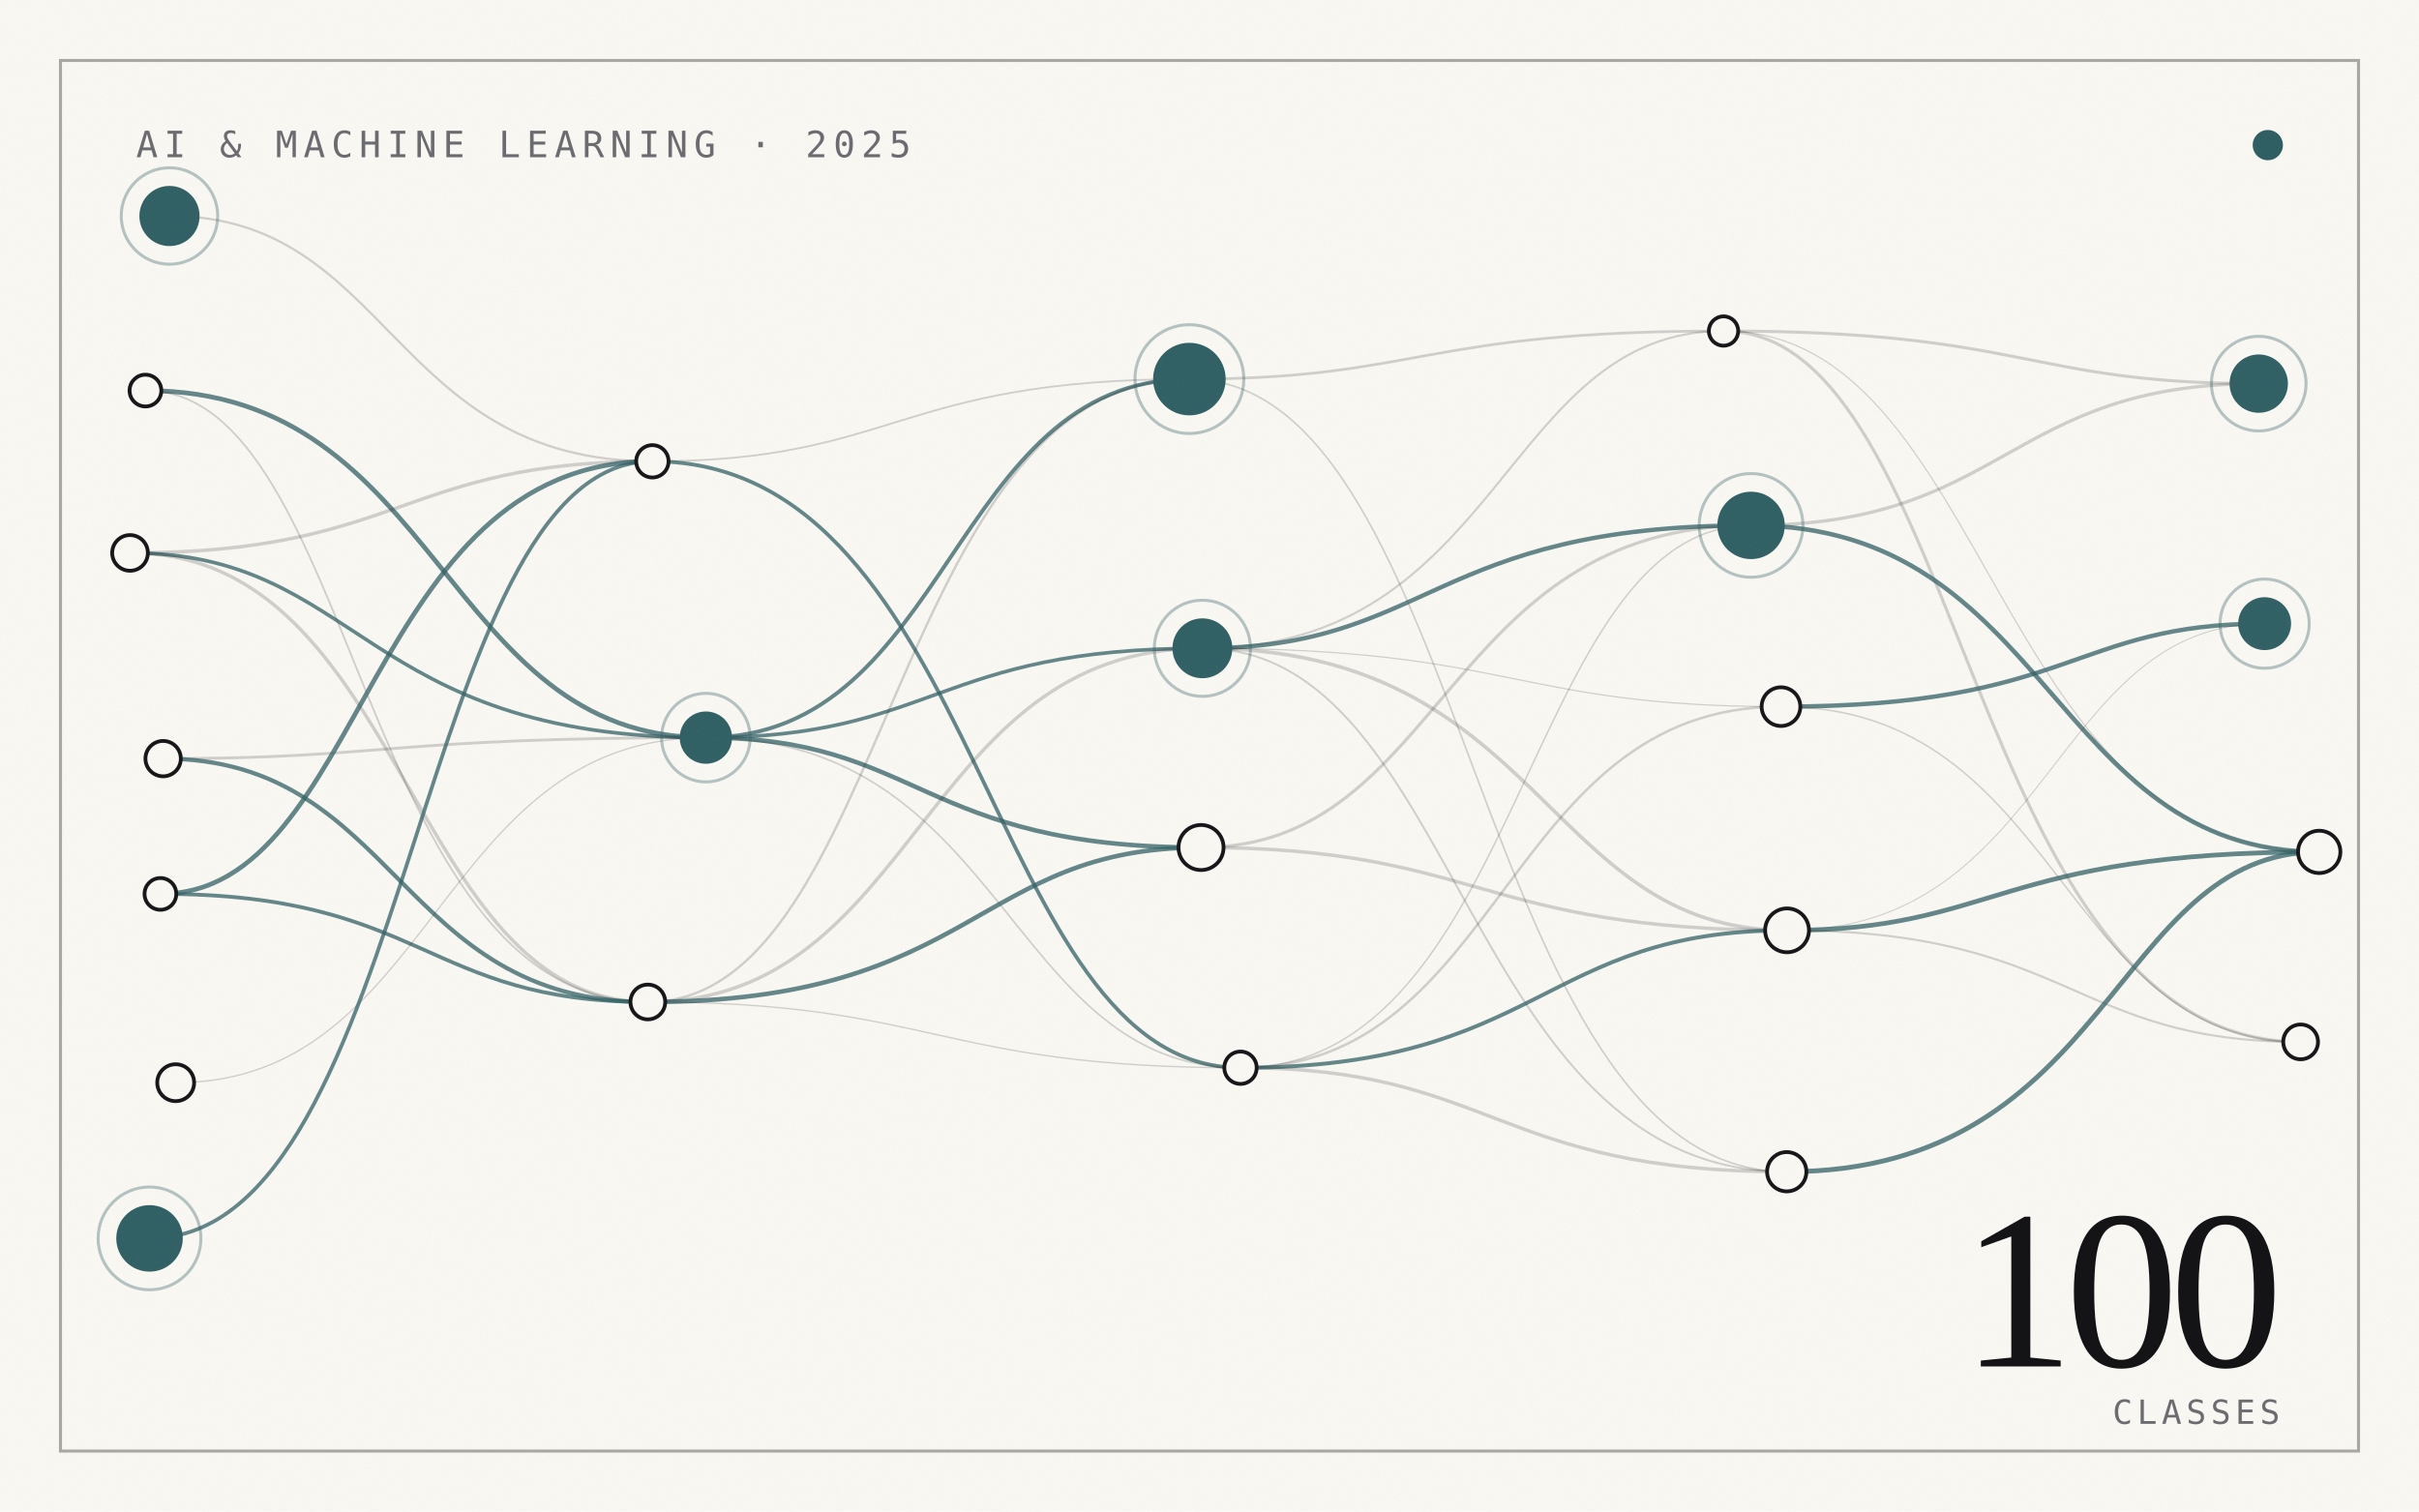
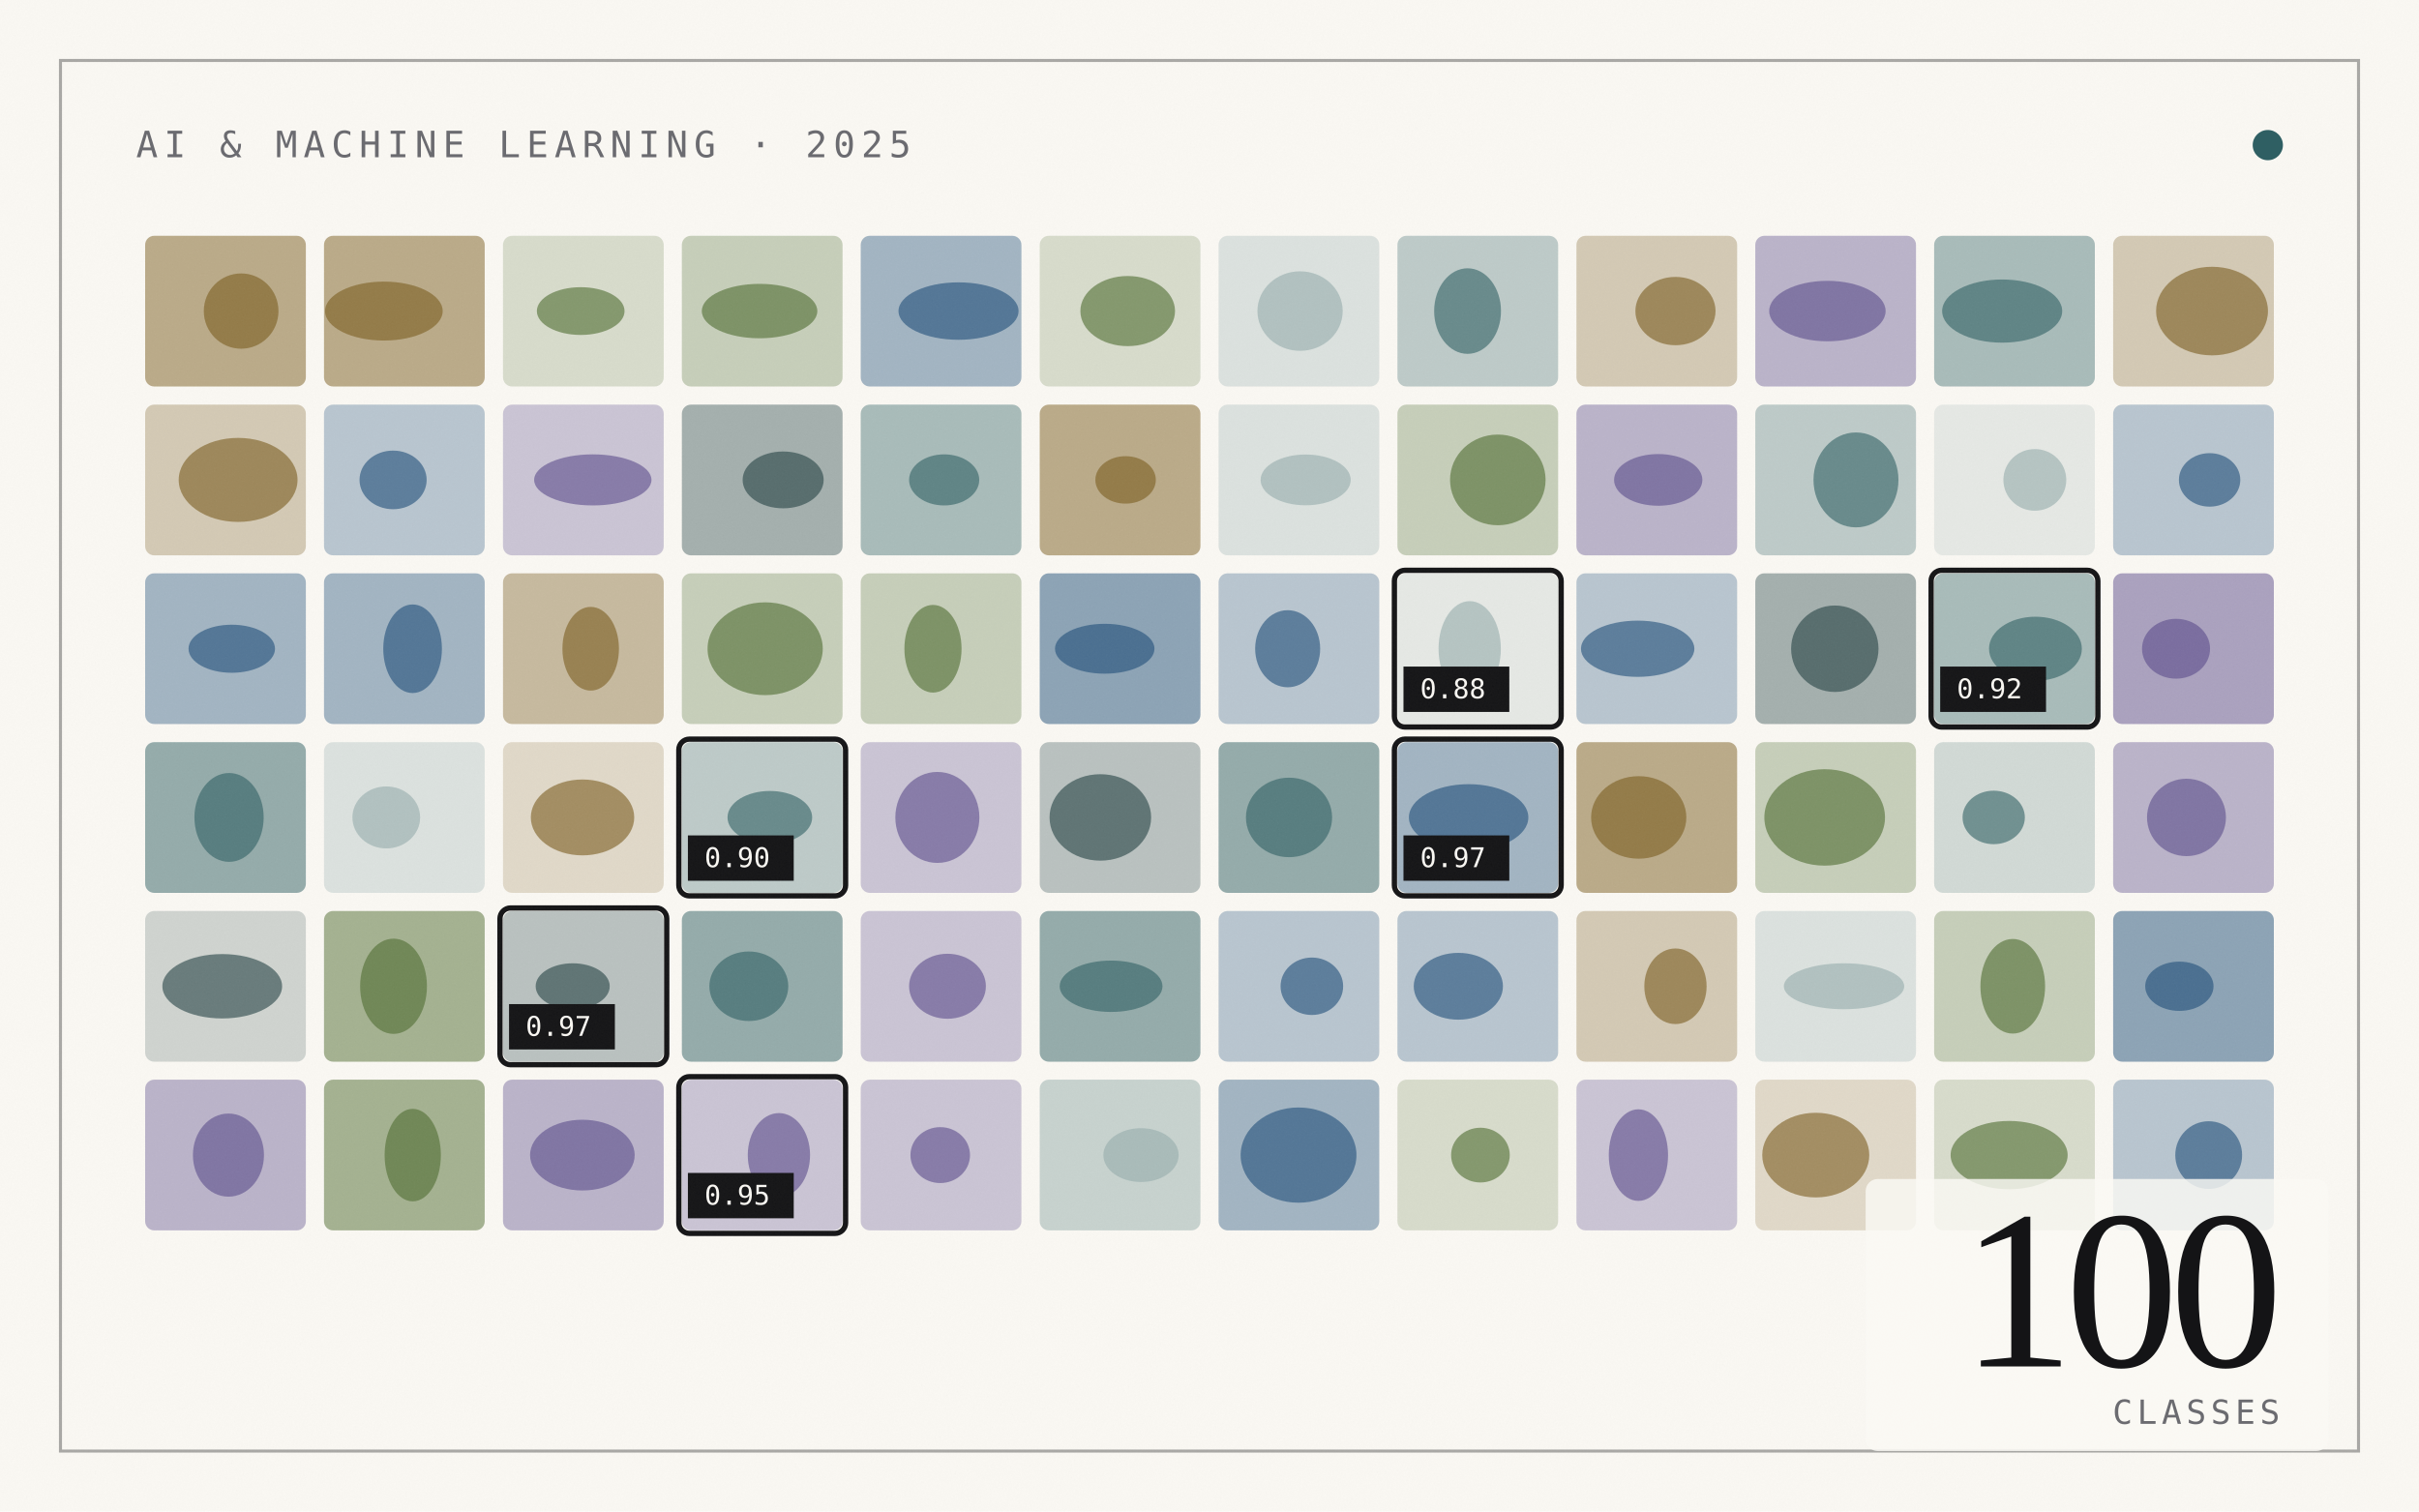
<svg xmlns="http://www.w3.org/2000/svg" width="1600" height="1000" viewBox="0 0 1600 1000" role="img" aria-label="CIFAR-100 with WideResNet-28×10 thumbnail">
  <defs>
    <filter id="grain" x="0" y="0" width="100%" height="100%">
      <feTurbulence type="fractalNoise" baseFrequency="0.9" numOctaves="2" stitchTiles="stitch" />
      <feColorMatrix type="saturate" values="0" />
      <feComponentTransfer>
        <feFuncA type="table" tableValues="0 0.06" />
      </feComponentTransfer>
    </filter>
    <clipPath id="safe">
      <rect x="50" y="110" width="1500" height="790" />
    </clipPath>
  </defs>
  <rect width="1600" height="1000" fill="#FAF8F3" />
  <g clip-path="url(#safe)">
-     <path d="M112.1 142.9 C 258.6 142.9, 258.6 305.2, 431.5 305.2" stroke="#141416" stroke-opacity="0.18" stroke-width="1.5" fill="none" />
-     <path d="M96.2 258.4 C 292.5 258.4, 292.5 488, 466.9 488" stroke="#2F5F63" stroke-opacity="0.75" stroke-width="3.1" fill="none" />
-     <path d="M96.2 258.4 C 237.1 258.4, 237.1 662.9, 428.5 662.9" stroke="#141416" stroke-opacity="0.18" stroke-width="1.2" fill="none" />
-     <path d="M86 365.8 C 265.7 365.8, 265.7 305.2, 431.5 305.2" stroke="#141416" stroke-opacity="0.18" stroke-width="2.3" fill="none" />
-     <path d="M86 365.8 C 238.5 365.8, 238.5 488, 466.9 488" stroke="#2F5F63" stroke-opacity="0.75" stroke-width="2.4" fill="none" />
-     <path d="M86 365.8 C 269.5 365.8, 269.5 662.9, 428.5 662.9" stroke="#141416" stroke-opacity="0.18" stroke-width="2.3" fill="none" />
-     <path d="M107.9 501.9 C 255.3 501.9, 255.3 488, 466.9 488" stroke="#141416" stroke-opacity="0.18" stroke-width="1.9" fill="none" />
-     <path d="M107.9 501.9 C 263 501.9, 263 662.9, 428.5 662.9" stroke="#2F5F63" stroke-opacity="0.75" stroke-width="2.8" fill="none" />
-     <path d="M106.1 591.4 C 241.7 591.4, 241.7 305.2, 431.5 305.2" stroke="#2F5F63" stroke-opacity="0.75" stroke-width="3.1" fill="none" />
-     <path d="M106.1 591.4 C 281.1 591.4, 281.1 662.9, 428.5 662.9" stroke="#2F5F63" stroke-opacity="0.75" stroke-width="2.5" fill="none" />
-     <path d="M116.2 716.3 C 288.5 716.3, 288.5 488, 466.9 488" stroke="#141416" stroke-opacity="0.18" stroke-width="0.9" fill="none" />
-     <path d="M98.9 819.3 C 274.6 819.3, 274.6 305.2, 431.5 305.2" stroke="#2F5F63" stroke-opacity="0.75" stroke-width="2.5" fill="none" />
-     <path d="M431.5 305.2 C 592.6 305.2, 592.6 250.8, 786.7 250.8" stroke="#141416" stroke-opacity="0.18" stroke-width="1.2" fill="none" />
-     <path d="M431.5 305.2 C 651.3 305.2, 651.3 706.4, 820.5 706.4" stroke="#2F5F63" stroke-opacity="0.75" stroke-width="2.5" fill="none" />
-     <path d="M466.9 488 C 628.7 488, 628.7 250.8, 786.7 250.8" stroke="#2F5F63" stroke-opacity="0.75" stroke-width="2.6" fill="none" />
-     <path d="M466.9 488 C 618.6 488, 618.6 428.9, 795.3 428.9" stroke="#2F5F63" stroke-opacity="0.75" stroke-width="2.4" fill="none" />
-     <path d="M466.9 488 C 608.4 488, 608.4 560.7, 794.4 560.7" stroke="#2F5F63" stroke-opacity="0.75" stroke-width="3" fill="none" />
-     <path d="M466.9 488 C 666.1 488, 666.1 706.4, 820.5 706.4" stroke="#141416" stroke-opacity="0.18" stroke-width="1.1" fill="none" />
-     <path d="M428.5 662.9 C 588.9 662.9, 588.9 250.8, 786.7 250.8" stroke="#141416" stroke-opacity="0.18" stroke-width="1.6" fill="none" />
-     <path d="M428.5 662.9 C 608 662.9, 608 428.9, 795.3 428.9" stroke="#141416" stroke-opacity="0.18" stroke-width="2.3" fill="none" />
-     <path d="M428.5 662.9 C 645.4 662.9, 645.4 560.7, 794.4 560.7" stroke="#2F5F63" stroke-opacity="0.75" stroke-width="3" fill="none" />
-     <path d="M428.5 662.9 C 618.7 662.9, 618.7 706.4, 820.5 706.4" stroke="#141416" stroke-opacity="0.18" stroke-width="0.9" fill="none" />
-     <path d="M786.7 250.8 C 938.9 250.8, 938.9 219, 1140 219" stroke="#141416" stroke-opacity="0.18" stroke-width="1.8" fill="none" />
-     <path d="M786.7 250.8 C 973.7 250.8, 973.7 775.2, 1181.8 775.2" stroke="#141416" stroke-opacity="0.18" stroke-width="1.1" fill="none" />
-     <path d="M795.3 428.9 C 993.9 428.9, 993.9 219, 1140 219" stroke="#141416" stroke-opacity="0.18" stroke-width="1.4" fill="none" />
-     <path d="M795.3 428.9 C 946.1 428.9, 946.1 347.6, 1158.2 347.6" stroke="#2F5F63" stroke-opacity="0.75" stroke-width="2.9" fill="none" />
-     <path d="M795.3 428.9 C 1000.7 428.9, 1000.7 467.5, 1178 467.5" stroke="#141416" stroke-opacity="0.18" stroke-width="0.8" fill="none" />
-     <path d="M795.3 428.9 C 1021.4 428.9, 1021.4 615.5, 1182 615.5" stroke="#141416" stroke-opacity="0.18" stroke-width="2.4" fill="none" />
-     <path d="M795.3 428.9 C 966.9 428.9, 966.9 775.2, 1181.8 775.2" stroke="#141416" stroke-opacity="0.18" stroke-width="1.3" fill="none" />
-     <path d="M794.4 560.7 C 955.1 560.7, 955.1 347.6, 1158.2 347.6" stroke="#141416" stroke-opacity="0.18" stroke-width="2.1" fill="none" />
-     <path d="M794.4 560.7 C 978.2 560.7, 978.2 615.5, 1182 615.5" stroke="#141416" stroke-opacity="0.18" stroke-width="2.3" fill="none" />
-     <path d="M820.5 706.4 C 1008.4 706.4, 1008.4 347.6, 1158.2 347.6" stroke="#141416" stroke-opacity="0.18" stroke-width="1" fill="none" />
-     <path d="M820.5 706.4 C 994.9 706.4, 994.9 467.5, 1178 467.5" stroke="#141416" stroke-opacity="0.18" stroke-width="1.7" fill="none" />
-     <path d="M820.5 706.4 C 1019.6 706.4, 1019.6 615.5, 1182 615.5" stroke="#2F5F63" stroke-opacity="0.75" stroke-width="2.6" fill="none" />
-     <path d="M820.5 706.4 C 988 706.4, 988 775.2, 1181.8 775.2" stroke="#141416" stroke-opacity="0.18" stroke-width="2.3" fill="none" />
-     <path d="M1140 219 C 1340.3 219, 1340.3 253.8, 1494 253.8" stroke="#141416" stroke-opacity="0.18" stroke-width="2" fill="none" />
-     <path d="M1140 219 C 1316.8 219, 1316.8 563.6, 1534 563.6" stroke="#141416" stroke-opacity="0.18" stroke-width="0.8" fill="none" />
-     <path d="M1140 219 C 1300.3 219, 1300.3 689.3, 1521.7 689.3" stroke="#141416" stroke-opacity="0.18" stroke-width="2.1" fill="none" />
-     <path d="M1158.2 347.6 C 1327.1 347.6, 1327.1 253.8, 1494 253.8" stroke="#141416" stroke-opacity="0.18" stroke-width="2.2" fill="none" />
-     <path d="M1158.2 347.6 C 1356.7 347.6, 1356.7 563.6, 1534 563.6" stroke="#2F5F63" stroke-opacity="0.75" stroke-width="3" fill="none" />
-     <path d="M1178 467.5 C 1370.8 467.5, 1370.8 412.6, 1497.9 412.6" stroke="#2F5F63" stroke-opacity="0.75" stroke-width="2.9" fill="none" />
-     <path d="M1178 467.5 C 1363.3 467.5, 1363.3 689.3, 1521.7 689.3" stroke="#141416" stroke-opacity="0.18" stroke-width="1" fill="none" />
-     <path d="M1182 615.5 C 1356.8 615.5, 1356.8 412.6, 1497.9 412.6" stroke="#141416" stroke-opacity="0.18" stroke-width="0.7" fill="none" />
-     <path d="M1182 615.5 C 1320.6 615.5, 1320.6 563.6, 1534 563.6" stroke="#2F5F63" stroke-opacity="0.75" stroke-width="3.1" fill="none" />
-     <path d="M1182 615.5 C 1370 615.5, 1370 689.3, 1521.7 689.3" stroke="#141416" stroke-opacity="0.18" stroke-width="1.4" fill="none" />
-     <path d="M1181.8 775.2 C 1397.5 775.2, 1397.5 563.6, 1534 563.6" stroke="#2F5F63" stroke-opacity="0.75" stroke-width="3.2" fill="none" />
-     <circle cx="112.1" cy="142.9" r="19.9" fill="#2F5F63" stroke="#2F5F63" stroke-width="0" />
-     <circle cx="112.1" cy="142.9" r="31.9" fill="none" stroke="#2F5F63" stroke-opacity="0.35" stroke-width="2" />
-     <circle cx="96.2" cy="258.4" r="10.5" fill="#FAF8F3" stroke="#141416" stroke-width="2.5" />
-     <circle cx="86" cy="365.8" r="11.8" fill="#FAF8F3" stroke="#141416" stroke-width="2.5" />
-     <circle cx="107.9" cy="501.9" r="11.7" fill="#FAF8F3" stroke="#141416" stroke-width="2.5" />
-     <circle cx="106.1" cy="591.4" r="10.5" fill="#FAF8F3" stroke="#141416" stroke-width="2.5" />
-     <circle cx="116.2" cy="716.3" r="12.2" fill="#FAF8F3" stroke="#141416" stroke-width="2.5" />
-     <circle cx="98.9" cy="819.3" r="22" fill="#2F5F63" stroke="#2F5F63" stroke-width="0" />
-     <circle cx="98.9" cy="819.3" r="34" fill="none" stroke="#2F5F63" stroke-opacity="0.35" stroke-width="2" />
-     <circle cx="431.5" cy="305.2" r="10.7" fill="#FAF8F3" stroke="#141416" stroke-width="2.5" />
-     <circle cx="466.9" cy="488" r="17.3" fill="#2F5F63" stroke="#2F5F63" stroke-width="0" />
-     <circle cx="466.9" cy="488" r="29.3" fill="none" stroke="#2F5F63" stroke-opacity="0.35" stroke-width="2" />
-     <circle cx="428.5" cy="662.9" r="11.5" fill="#FAF8F3" stroke="#141416" stroke-width="2.5" />
-     <circle cx="786.7" cy="250.8" r="24" fill="#2F5F63" stroke="#2F5F63" stroke-width="0" />
-     <circle cx="786.7" cy="250.8" r="36" fill="none" stroke="#2F5F63" stroke-opacity="0.35" stroke-width="2" />
-     <circle cx="795.3" cy="428.9" r="19.8" fill="#2F5F63" stroke="#2F5F63" stroke-width="0" />
-     <circle cx="795.3" cy="428.9" r="31.8" fill="none" stroke="#2F5F63" stroke-opacity="0.35" stroke-width="2" />
-     <circle cx="794.4" cy="560.7" r="14.9" fill="#FAF8F3" stroke="#141416" stroke-width="2.5" />
-     <circle cx="820.5" cy="706.4" r="10.7" fill="#FAF8F3" stroke="#141416" stroke-width="2.5" />
-     <circle cx="1140" cy="219" r="9.7" fill="#FAF8F3" stroke="#141416" stroke-width="2.5" />
-     <circle cx="1158.2" cy="347.6" r="22.3" fill="#2F5F63" stroke="#2F5F63" stroke-width="0" />
-     <circle cx="1158.2" cy="347.6" r="34.3" fill="none" stroke="#2F5F63" stroke-opacity="0.35" stroke-width="2" />
-     <circle cx="1178" cy="467.5" r="12.8" fill="#FAF8F3" stroke="#141416" stroke-width="2.5" />
-     <circle cx="1182" cy="615.5" r="14.5" fill="#FAF8F3" stroke="#141416" stroke-width="2.5" />
-     <circle cx="1181.8" cy="775.2" r="13" fill="#FAF8F3" stroke="#141416" stroke-width="2.5" />
-     <circle cx="1494" cy="253.8" r="19.3" fill="#2F5F63" stroke="#2F5F63" stroke-width="0" />
-     <circle cx="1494" cy="253.8" r="31.3" fill="none" stroke="#2F5F63" stroke-opacity="0.35" stroke-width="2" />
-     <circle cx="1497.9" cy="412.6" r="17.5" fill="#2F5F63" stroke="#2F5F63" stroke-width="0" />
-     <circle cx="1497.9" cy="412.6" r="29.5" fill="none" stroke="#2F5F63" stroke-opacity="0.35" stroke-width="2" />
-     <circle cx="1534" cy="563.6" r="14" fill="#FAF8F3" stroke="#141416" stroke-width="2.5" />
-     <circle cx="1521.7" cy="689.3" r="11.5" fill="#FAF8F3" stroke="#141416" stroke-width="2.5" />
+     <rect x="96" y="156" width="106.3" height="99.7" rx="6" fill="#7A5C1E" fill-opacity="0.5" />
+     <ellipse cx="159.5" cy="205.8" rx="24.7" ry="24.9" fill="#7A5C1E" fill-opacity="0.6" />
+     <rect x="96" y="267.7" width="106.3" height="99.7" rx="6" fill="#7A5C1E" fill-opacity="0.3" />
+     <ellipse cx="157.5" cy="317.5" rx="39.3" ry="27.8" fill="#7A5C1E" fill-opacity="0.6" />
+     <rect x="96" y="379.3" width="106.3" height="99.7" rx="6" fill="#1F4E79" fill-opacity="0.4" />
+     <ellipse cx="153.3" cy="429.2" rx="28.6" ry="15.9" fill="#1F4E79" fill-opacity="0.6" />
+     <rect x="96" y="491" width="106.3" height="99.7" rx="6" fill="#2F5F63" fill-opacity="0.5" />
+     <ellipse cx="151.5" cy="540.8" rx="22.9" ry="29.4" fill="#2F5F63" fill-opacity="0.6" />
+     <rect x="96" y="602.7" width="106.3" height="99.7" rx="6" fill="#244144" fill-opacity="0.2" />
+     <ellipse cx="147" cy="652.5" rx="39.6" ry="21.3" fill="#244144" fill-opacity="0.6" />
+     <rect x="96" y="714.3" width="106.3" height="99.7" rx="6" fill="#5B4B8A" fill-opacity="0.4" />
+     <ellipse cx="151.1" cy="764.2" rx="23.5" ry="27.5" fill="#5B4B8A" fill-opacity="0.6" />
+     <rect x="214.3" y="156" width="106.3" height="99.7" rx="6" fill="#7A5C1E" fill-opacity="0.5" />
+     <ellipse cx="253.9" cy="205.8" rx="38.9" ry="19.5" fill="#7A5C1E" fill-opacity="0.6" />
+     <rect x="214.3" y="267.7" width="106.3" height="99.7" rx="6" fill="#1F4E79" fill-opacity="0.3" />
+     <ellipse cx="260" cy="317.5" rx="22.2" ry="19.4" fill="#1F4E79" fill-opacity="0.6" />
+     <rect x="214.3" y="379.3" width="106.3" height="99.7" rx="6" fill="#1F4E79" fill-opacity="0.4" />
+     <ellipse cx="272.9" cy="429.2" rx="19.4" ry="29.3" fill="#1F4E79" fill-opacity="0.6" />
+     <rect x="214.3" y="491" width="106.3" height="99.7" rx="6" fill="#95acab" fill-opacity="0.3" />
+     <ellipse cx="255.5" cy="540.8" rx="22.4" ry="20.5" fill="#95acab" fill-opacity="0.6" />
+     <rect x="214.3" y="602.7" width="106.3" height="99.7" rx="6" fill="#4E6B2F" fill-opacity="0.5" />
+     <ellipse cx="260.3" cy="652.5" rx="22.1" ry="31.5" fill="#4E6B2F" fill-opacity="0.6" />
+     <rect x="214.3" y="714.3" width="106.3" height="99.7" rx="6" fill="#4E6B2F" fill-opacity="0.5" />
+     <ellipse cx="273" cy="764.2" rx="18.6" ry="30.6" fill="#4E6B2F" fill-opacity="0.6" />
+     <rect x="332.7" y="156" width="106.3" height="99.7" rx="6" fill="#4E6B2F" fill-opacity="0.2" />
+     <ellipse cx="384.1" cy="205.8" rx="29" ry="15.8" fill="#4E6B2F" fill-opacity="0.6" />
+     <rect x="332.7" y="267.7" width="106.3" height="99.7" rx="6" fill="#5B4B8A" fill-opacity="0.3" />
+     <ellipse cx="392.1" cy="317.5" rx="38.8" ry="16.9" fill="#5B4B8A" fill-opacity="0.6" />
+     <rect x="332.7" y="379.3" width="106.3" height="99.7" rx="6" fill="#7A5C1E" fill-opacity="0.4" />
+     <ellipse cx="390.7" cy="429.2" rx="18.7" ry="27.7" fill="#7A5C1E" fill-opacity="0.6" />
+     <rect x="332.7" y="491" width="106.3" height="99.7" rx="6" fill="#7A5C1E" fill-opacity="0.2" />
+     <ellipse cx="385.3" cy="540.8" rx="34.2" ry="25.1" fill="#7A5C1E" fill-opacity="0.6" />
+     <rect x="332.7" y="602.7" width="106.3" height="99.7" rx="6" fill="#244144" fill-opacity="0.3" />
+     <ellipse cx="378.8" cy="652.5" rx="24.5" ry="15.2" fill="#244144" fill-opacity="0.6" />
+     <rect x="330.7" y="600.7" width="110.3" height="103.7" rx="7" fill="none" stroke="#141416" stroke-width="3.5" />
+     <rect x="336.7" y="664.3" width="70" height="30" fill="#141416" />
+     <text x="347.7" y="685.3" font-family="ui-monospace, 'JetBrains Mono', Menlo, monospace" font-size="18" fill="#FAF8F3">0.97</text>
+     <rect x="332.7" y="714.3" width="106.3" height="99.7" rx="6" fill="#5B4B8A" fill-opacity="0.4" />
+     <ellipse cx="385.2" cy="764.2" rx="34.6" ry="23.4" fill="#5B4B8A" fill-opacity="0.6" />
+     <rect x="451" y="156" width="106.3" height="99.7" rx="6" fill="#4E6B2F" fill-opacity="0.3" />
+     <ellipse cx="502.4" cy="205.8" rx="38.2" ry="18" fill="#4E6B2F" fill-opacity="0.6" />
+     <rect x="451" y="267.7" width="106.3" height="99.7" rx="6" fill="#244144" fill-opacity="0.4" />
+     <ellipse cx="518" cy="317.5" rx="26.8" ry="18.8" fill="#244144" fill-opacity="0.6" />
+     <rect x="451" y="379.3" width="106.3" height="99.7" rx="6" fill="#4E6B2F" fill-opacity="0.3" />
+     <ellipse cx="506.1" cy="429.2" rx="38.1" ry="30.7" fill="#4E6B2F" fill-opacity="0.6" />
+     <rect x="451" y="491" width="106.3" height="99.7" rx="6" fill="#2F5F63" fill-opacity="0.3" />
+     <ellipse cx="509.2" cy="540.8" rx="28" ry="17.5" fill="#2F5F63" fill-opacity="0.6" />
+     <rect x="449" y="489" width="110.3" height="103.7" rx="7" fill="none" stroke="#141416" stroke-width="3.5" />
+     <rect x="455" y="552.7" width="70" height="30" fill="#141416" />
+     <text x="466" y="573.7" font-family="ui-monospace, 'JetBrains Mono', Menlo, monospace" font-size="18" fill="#FAF8F3">0.90</text>
+     <rect x="451" y="602.7" width="106.3" height="99.7" rx="6" fill="#2F5F63" fill-opacity="0.5" />
+     <ellipse cx="495.3" cy="652.5" rx="26.1" ry="23" fill="#2F5F63" fill-opacity="0.6" />
+     <rect x="451" y="714.3" width="106.3" height="99.7" rx="6" fill="#5B4B8A" fill-opacity="0.3" />
+     <ellipse cx="515.2" cy="764.2" rx="20.6" ry="27.8" fill="#5B4B8A" fill-opacity="0.6" />
+     <rect x="449" y="712.3" width="110.3" height="103.7" rx="7" fill="none" stroke="#141416" stroke-width="3.5" />
+     <rect x="455" y="776" width="70" height="30" fill="#141416" />
+     <text x="466" y="797" font-family="ui-monospace, 'JetBrains Mono', Menlo, monospace" font-size="18" fill="#FAF8F3">0.95</text>
+     <rect x="569.3" y="156" width="106.3" height="99.7" rx="6" fill="#1F4E79" fill-opacity="0.4" />
+     <ellipse cx="634" cy="205.8" rx="39.7" ry="19" fill="#1F4E79" fill-opacity="0.6" />
+     <rect x="569.3" y="267.7" width="106.3" height="99.7" rx="6" fill="#2F5F63" fill-opacity="0.4" />
+     <ellipse cx="624.5" cy="317.5" rx="23.2" ry="16.9" fill="#2F5F63" fill-opacity="0.6" />
+     <rect x="569.3" y="379.3" width="106.3" height="99.7" rx="6" fill="#4E6B2F" fill-opacity="0.3" />
+     <ellipse cx="617.1" cy="429.2" rx="18.9" ry="29" fill="#4E6B2F" fill-opacity="0.6" />
+     <rect x="569.3" y="491" width="106.3" height="99.7" rx="6" fill="#5B4B8A" fill-opacity="0.3" />
+     <ellipse cx="620" cy="540.8" rx="27.8" ry="30.1" fill="#5B4B8A" fill-opacity="0.6" />
+     <rect x="569.3" y="602.7" width="106.3" height="99.7" rx="6" fill="#5B4B8A" fill-opacity="0.3" />
+     <ellipse cx="626.7" cy="652.5" rx="25.4" ry="21.5" fill="#5B4B8A" fill-opacity="0.6" />
+     <rect x="569.3" y="714.3" width="106.3" height="99.7" rx="6" fill="#5B4B8A" fill-opacity="0.3" />
+     <ellipse cx="621.9" cy="764.2" rx="19.7" ry="18.5" fill="#5B4B8A" fill-opacity="0.6" />
+     <rect x="687.7" y="156" width="106.3" height="99.7" rx="6" fill="#4E6B2F" fill-opacity="0.2" />
+     <ellipse cx="745.9" cy="205.8" rx="31.3" ry="23.2" fill="#4E6B2F" fill-opacity="0.6" />
+     <rect x="687.7" y="267.7" width="106.3" height="99.7" rx="6" fill="#7A5C1E" fill-opacity="0.5" />
+     <ellipse cx="744.5" cy="317.5" rx="20" ry="15.7" fill="#7A5C1E" fill-opacity="0.6" />
+     <rect x="687.7" y="379.3" width="106.3" height="99.7" rx="6" fill="#1F4E79" fill-opacity="0.5" />
+     <ellipse cx="730.7" cy="429.2" rx="32.9" ry="16.5" fill="#1F4E79" fill-opacity="0.6" />
+     <rect x="687.7" y="491" width="106.3" height="99.7" rx="6" fill="#244144" fill-opacity="0.3" />
+     <ellipse cx="727.8" cy="540.8" rx="33.6" ry="28.6" fill="#244144" fill-opacity="0.6" />
+     <rect x="687.7" y="602.7" width="106.3" height="99.7" rx="6" fill="#2F5F63" fill-opacity="0.5" />
+     <ellipse cx="734.9" cy="652.5" rx="34" ry="17" fill="#2F5F63" fill-opacity="0.6" />
+     <rect x="687.7" y="714.3" width="106.3" height="99.7" rx="6" fill="#95acab" fill-opacity="0.5" />
+     <ellipse cx="754.7" cy="764.2" rx="24.9" ry="17.8" fill="#95acab" fill-opacity="0.6" />
+     <rect x="806" y="156" width="106.3" height="99.7" rx="6" fill="#95acab" fill-opacity="0.3" />
+     <ellipse cx="859.9" cy="205.8" rx="28.2" ry="26.3" fill="#95acab" fill-opacity="0.6" />
+     <rect x="806" y="267.7" width="106.3" height="99.7" rx="6" fill="#95acab" fill-opacity="0.3" />
+     <ellipse cx="863.6" cy="317.5" rx="29.8" ry="16.8" fill="#95acab" fill-opacity="0.6" />
+     <rect x="806" y="379.3" width="106.3" height="99.7" rx="6" fill="#1F4E79" fill-opacity="0.3" />
+     <ellipse cx="851.7" cy="429.2" rx="21.5" ry="25.5" fill="#1F4E79" fill-opacity="0.6" />
+     <rect x="806" y="491" width="106.3" height="99.7" rx="6" fill="#2F5F63" fill-opacity="0.5" />
+     <ellipse cx="852.6" cy="540.8" rx="28.5" ry="26.3" fill="#2F5F63" fill-opacity="0.6" />
+     <rect x="806" y="602.7" width="106.3" height="99.7" rx="6" fill="#1F4E79" fill-opacity="0.3" />
+     <ellipse cx="867.7" cy="652.5" rx="20.7" ry="19" fill="#1F4E79" fill-opacity="0.6" />
+     <rect x="806" y="714.3" width="106.3" height="99.7" rx="6" fill="#1F4E79" fill-opacity="0.4" />
+     <ellipse cx="858.9" cy="764.2" rx="38.3" ry="31.5" fill="#1F4E79" fill-opacity="0.6" />
+     <rect x="924.3" y="156" width="106.3" height="99.7" rx="6" fill="#2F5F63" fill-opacity="0.3" />
+     <ellipse cx="970.7" cy="205.8" rx="22.1" ry="28.3" fill="#2F5F63" fill-opacity="0.6" />
+     <rect x="924.3" y="267.7" width="106.3" height="99.7" rx="6" fill="#4E6B2F" fill-opacity="0.3" />
+     <ellipse cx="990.7" cy="317.5" rx="31.6" ry="30" fill="#4E6B2F" fill-opacity="0.6" />
+     <rect x="924.3" y="379.3" width="106.3" height="99.7" rx="6" fill="#95acab" fill-opacity="0.2" />
+     <ellipse cx="972.1" cy="429.2" rx="20.6" ry="31.5" fill="#95acab" fill-opacity="0.6" />
+     <rect x="922.3" y="377.3" width="110.3" height="103.7" rx="7" fill="none" stroke="#141416" stroke-width="3.5" />
+     <rect x="928.3" y="441" width="70" height="30" fill="#141416" />
+     <text x="939.3" y="462" font-family="ui-monospace, 'JetBrains Mono', Menlo, monospace" font-size="18" fill="#FAF8F3">0.88</text>
+     <rect x="924.3" y="491" width="106.3" height="99.7" rx="6" fill="#1F4E79" fill-opacity="0.4" />
+     <ellipse cx="971.4" cy="540.8" rx="39.5" ry="22" fill="#1F4E79" fill-opacity="0.6" />
+     <rect x="922.3" y="489" width="110.3" height="103.7" rx="7" fill="none" stroke="#141416" stroke-width="3.5" />
+     <rect x="928.3" y="552.7" width="70" height="30" fill="#141416" />
+     <text x="939.3" y="573.7" font-family="ui-monospace, 'JetBrains Mono', Menlo, monospace" font-size="18" fill="#FAF8F3">0.97</text>
+     <rect x="924.3" y="602.7" width="106.3" height="99.7" rx="6" fill="#1F4E79" fill-opacity="0.3" />
+     <ellipse cx="964.6" cy="652.5" rx="29.5" ry="22.1" fill="#1F4E79" fill-opacity="0.6" />
+     <rect x="924.3" y="714.3" width="106.3" height="99.7" rx="6" fill="#4E6B2F" fill-opacity="0.2" />
+     <ellipse cx="979.2" cy="764.2" rx="19.4" ry="18.1" fill="#4E6B2F" fill-opacity="0.6" />
+     <rect x="1042.7" y="156" width="106.3" height="99.7" rx="6" fill="#7A5C1E" fill-opacity="0.3" />
+     <ellipse cx="1108.2" cy="205.8" rx="26.5" ry="22.6" fill="#7A5C1E" fill-opacity="0.6" />
+     <rect x="1042.7" y="267.7" width="106.3" height="99.7" rx="6" fill="#5B4B8A" fill-opacity="0.4" />
+     <ellipse cx="1096.8" cy="317.5" rx="29.2" ry="17.1" fill="#5B4B8A" fill-opacity="0.6" />
+     <rect x="1042.7" y="379.3" width="106.3" height="99.7" rx="6" fill="#1F4E79" fill-opacity="0.3" />
+     <ellipse cx="1083.2" cy="429.2" rx="37.5" ry="18.6" fill="#1F4E79" fill-opacity="0.6" />
+     <rect x="1042.7" y="491" width="106.3" height="99.7" rx="6" fill="#7A5C1E" fill-opacity="0.5" />
+     <ellipse cx="1083.9" cy="540.8" rx="31.5" ry="27.3" fill="#7A5C1E" fill-opacity="0.6" />
+     <rect x="1042.7" y="602.7" width="106.3" height="99.7" rx="6" fill="#7A5C1E" fill-opacity="0.3" />
+     <ellipse cx="1108.2" cy="652.5" rx="20.6" ry="25" fill="#7A5C1E" fill-opacity="0.6" />
+     <rect x="1042.7" y="714.3" width="106.3" height="99.7" rx="6" fill="#5B4B8A" fill-opacity="0.3" />
+     <ellipse cx="1083.7" cy="764.2" rx="19.6" ry="30.3" fill="#5B4B8A" fill-opacity="0.6" />
+     <rect x="1161" y="156" width="106.3" height="99.7" rx="6" fill="#5B4B8A" fill-opacity="0.4" />
+     <ellipse cx="1208.7" cy="205.8" rx="38.5" ry="20" fill="#5B4B8A" fill-opacity="0.6" />
+     <rect x="1161" y="267.7" width="106.3" height="99.7" rx="6" fill="#2F5F63" fill-opacity="0.3" />
+     <ellipse cx="1227.6" cy="317.5" rx="28.1" ry="31.4" fill="#2F5F63" fill-opacity="0.6" />
+     <rect x="1161" y="379.3" width="106.3" height="99.7" rx="6" fill="#244144" fill-opacity="0.4" />
+     <ellipse cx="1213.6" cy="429.2" rx="28.9" ry="28.6" fill="#244144" fill-opacity="0.6" />
+     <rect x="1161" y="491" width="106.3" height="99.7" rx="6" fill="#4E6B2F" fill-opacity="0.3" />
+     <ellipse cx="1206.9" cy="540.8" rx="39.9" ry="31.9" fill="#4E6B2F" fill-opacity="0.6" />
+     <rect x="1161" y="602.7" width="106.3" height="99.7" rx="6" fill="#95acab" fill-opacity="0.3" />
+     <ellipse cx="1219.7" cy="652.5" rx="39.8" ry="15.2" fill="#95acab" fill-opacity="0.6" />
+     <rect x="1161" y="714.3" width="106.3" height="99.7" rx="6" fill="#7A5C1E" fill-opacity="0.2" />
+     <ellipse cx="1201" cy="764.2" rx="35.4" ry="28" fill="#7A5C1E" fill-opacity="0.6" />
+     <rect x="1279.3" y="156" width="106.3" height="99.7" rx="6" fill="#2F5F63" fill-opacity="0.4" />
+     <ellipse cx="1324.3" cy="205.8" rx="39.7" ry="20.9" fill="#2F5F63" fill-opacity="0.6" />
+     <rect x="1279.3" y="267.7" width="106.3" height="99.7" rx="6" fill="#95acab" fill-opacity="0.2" />
+     <ellipse cx="1345.9" cy="317.5" rx="20.8" ry="20.4" fill="#95acab" fill-opacity="0.6" />
+     <rect x="1279.3" y="379.3" width="106.3" height="99.7" rx="6" fill="#2F5F63" fill-opacity="0.4" />
+     <ellipse cx="1346.3" cy="429.2" rx="30.7" ry="21.2" fill="#2F5F63" fill-opacity="0.6" />
+     <rect x="1277.3" y="377.3" width="110.3" height="103.7" rx="7" fill="none" stroke="#141416" stroke-width="3.5" />
+     <rect x="1283.3" y="441" width="70" height="30" fill="#141416" />
+     <text x="1294.3" y="462" font-family="ui-monospace, 'JetBrains Mono', Menlo, monospace" font-size="18" fill="#FAF8F3">0.92</text>
+     <rect x="1279.3" y="491" width="106.3" height="99.7" rx="6" fill="#2F5F63" fill-opacity="0.2" />
+     <ellipse cx="1318.7" cy="540.8" rx="20.6" ry="17.7" fill="#2F5F63" fill-opacity="0.6" />
+     <rect x="1279.3" y="602.7" width="106.3" height="99.7" rx="6" fill="#4E6B2F" fill-opacity="0.3" />
+     <ellipse cx="1331.3" cy="652.5" rx="21.4" ry="31.3" fill="#4E6B2F" fill-opacity="0.6" />
+     <rect x="1279.3" y="714.3" width="106.3" height="99.7" rx="6" fill="#4E6B2F" fill-opacity="0.2" />
+     <ellipse cx="1328.9" cy="764.2" rx="38.7" ry="22.6" fill="#4E6B2F" fill-opacity="0.6" />
+     <rect x="1397.7" y="156" width="106.3" height="99.7" rx="6" fill="#7A5C1E" fill-opacity="0.3" />
+     <ellipse cx="1463.1" cy="205.8" rx="37" ry="29.3" fill="#7A5C1E" fill-opacity="0.6" />
+     <rect x="1397.7" y="267.7" width="106.3" height="99.7" rx="6" fill="#1F4E79" fill-opacity="0.3" />
+     <ellipse cx="1461.5" cy="317.5" rx="20.3" ry="17.7" fill="#1F4E79" fill-opacity="0.6" />
+     <rect x="1397.7" y="379.3" width="106.3" height="99.7" rx="6" fill="#5B4B8A" fill-opacity="0.5" />
+     <ellipse cx="1439.3" cy="429.2" rx="22.5" ry="19.8" fill="#5B4B8A" fill-opacity="0.6" />
+     <rect x="1397.7" y="491" width="106.3" height="99.7" rx="6" fill="#5B4B8A" fill-opacity="0.4" />
+     <ellipse cx="1446.2" cy="540.8" rx="26.1" ry="25.6" fill="#5B4B8A" fill-opacity="0.6" />
+     <rect x="1397.7" y="602.7" width="106.3" height="99.7" rx="6" fill="#1F4E79" fill-opacity="0.5" />
+     <ellipse cx="1441.5" cy="652.5" rx="22.6" ry="16.3" fill="#1F4E79" fill-opacity="0.6" />
+     <rect x="1397.7" y="714.3" width="106.3" height="99.7" rx="6" fill="#1F4E79" fill-opacity="0.3" />
+     <ellipse cx="1460.9" cy="764.2" rx="22.1" ry="22.4" fill="#1F4E79" fill-opacity="0.6" />
  </g>
  <rect width="1600" height="1000" filter="url(#grain)" opacity="0.7" />
  <rect x="40" y="40" width="1520" height="920" fill="none" stroke="#141416" stroke-opacity="0.35" stroke-width="2" />
  <text x="90" y="104" font-family="ui-monospace, 'JetBrains Mono', Menlo, monospace" font-size="24" letter-spacing="4" fill="#6B6B70">AI &amp; MACHINE LEARNING  ·  2025</text>
  <circle cx="1500" cy="96" r="10" fill="#2F5F63" />
+   <rect x="1234" y="780" width="306" height="180" fill="#FAF8F3" fill-opacity="0.82" rx="8" />
  <text x="1510" y="904" text-anchor="end" font-family="Georgia, 'Times New Roman', serif" font-size="150" font-weight="500" fill="#141416" letter-spacing="-6">100</text>
  <text x="1508" y="942" text-anchor="end" font-family="ui-monospace, 'JetBrains Mono', Menlo, monospace" font-size="22" letter-spacing="3" fill="#6B6B70">CLASSES</text>
</svg>
